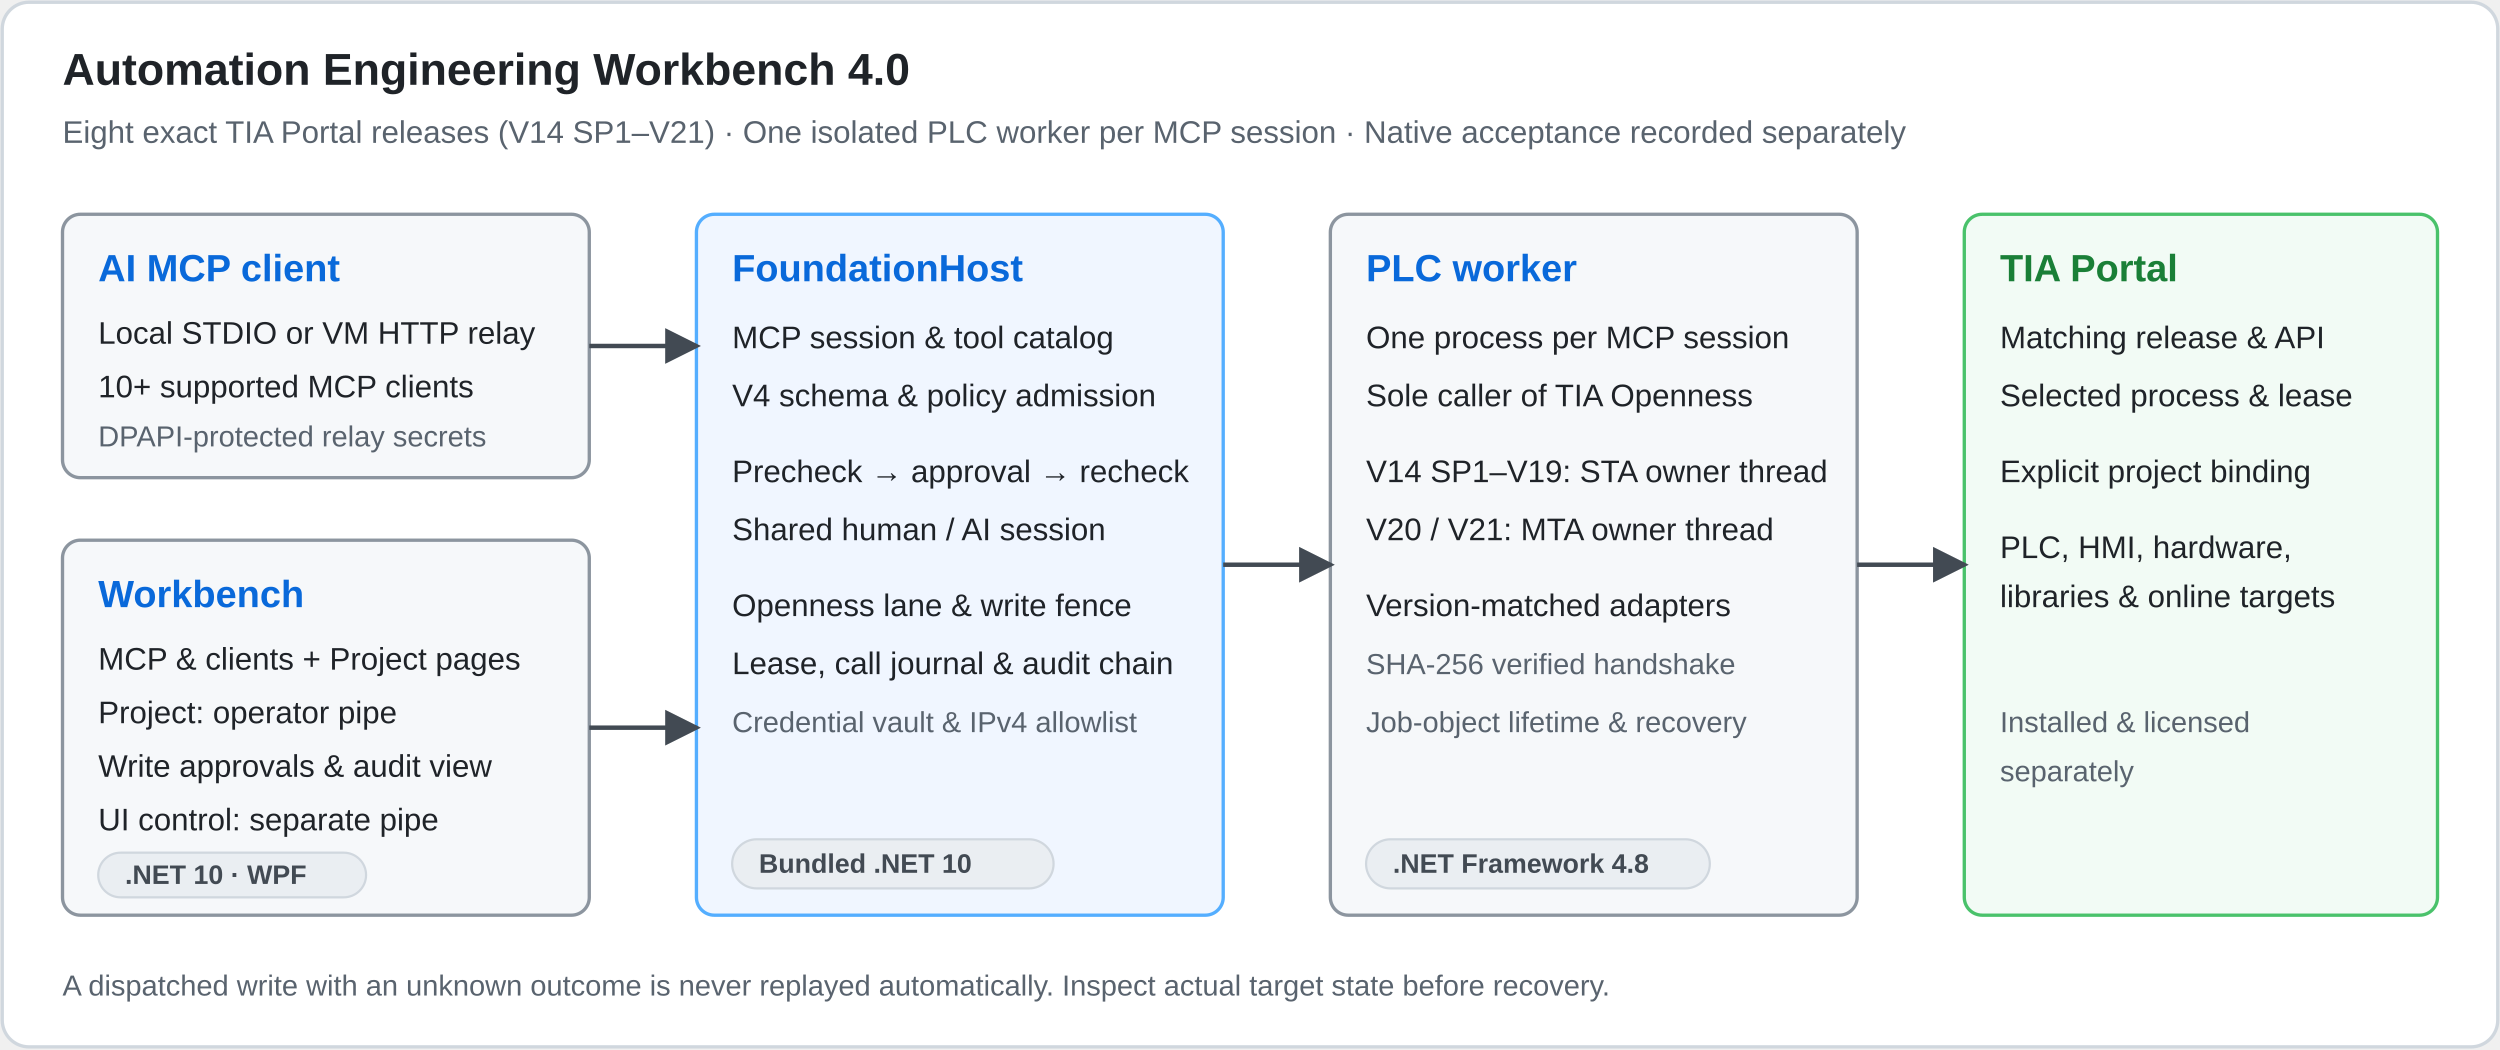
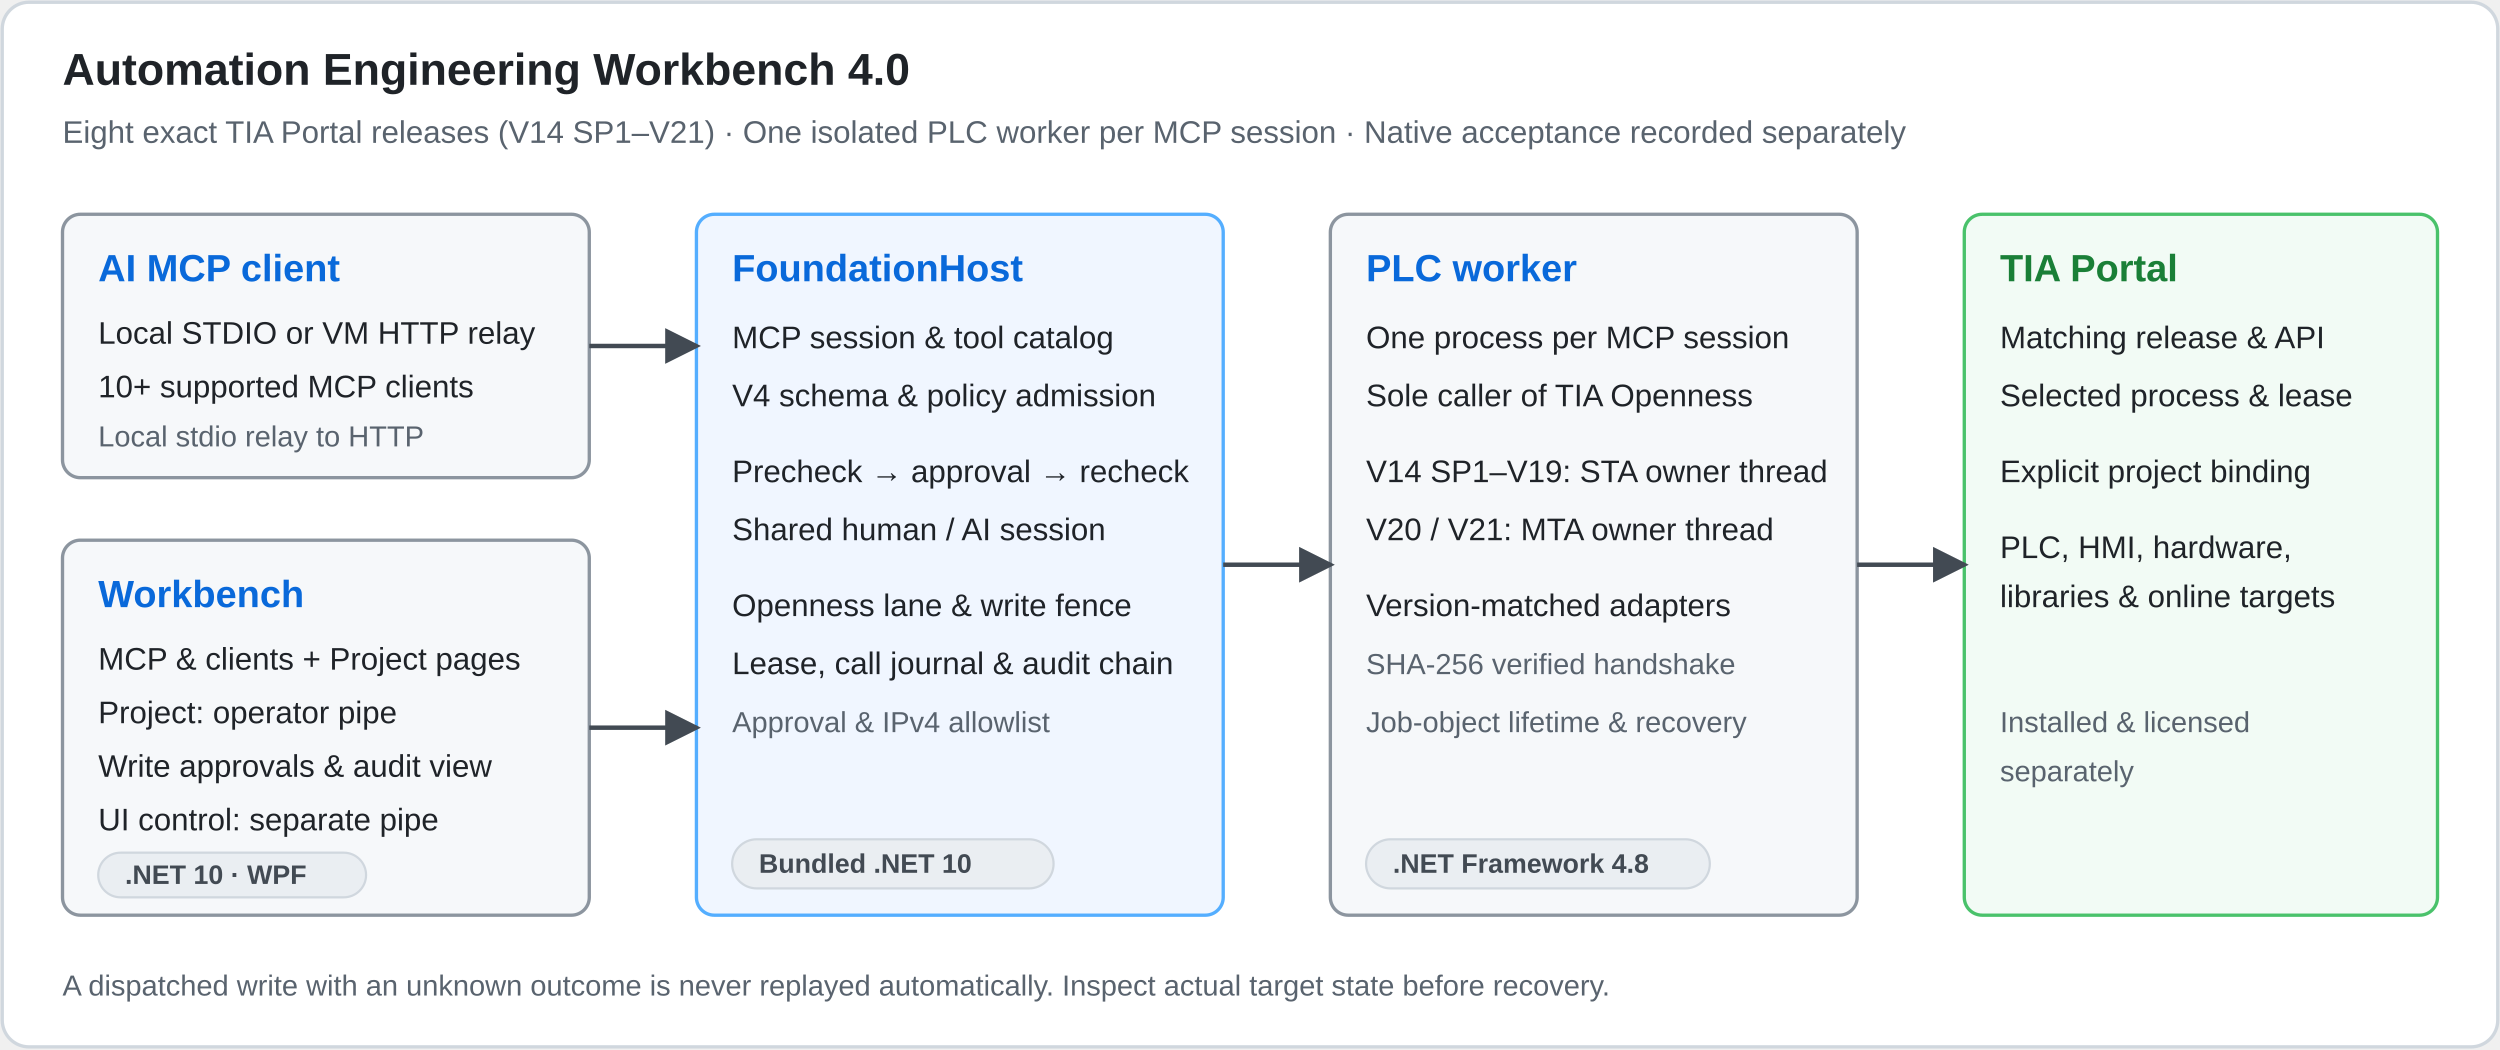
<svg xmlns="http://www.w3.org/2000/svg" viewBox="0 0 1120 470" role="img" aria-labelledby="title desc">
  <defs>
    <style>
      text { font-family: "Segoe UI", -apple-system, BlinkMacSystemFont, Arial, sans-serif; fill: #1f2328; }
      .title { font-size: 20px; font-weight: 700; }
      .subtitle { font-size: 14px; fill: #59636e; }
      .heading { font-size: 17px; font-weight: 600; fill: #0969da; }
      .heading-tia { font-size: 17px; font-weight: 600; fill: #1a7f37; }
      .body { font-size: 14px; fill: #1f2328; }
      .muted { font-size: 13px; fill: #59636e; }
      .badge { font-size: 12px; font-weight: 600; fill: #424a53; }
      .canvas { fill: #ffffff; stroke: #d0d7de; stroke-width: 1.5; }
      .box { fill: #f6f8fa; stroke: #8c959f; stroke-width: 1.5; }
      .box-host { fill: #f0f6ff; stroke: #54aeff; stroke-width: 1.5; }
      .box-tia { fill: #f2fbf5; stroke: #4ac26b; stroke-width: 1.5; }
      .pill { fill: #eaeef2; stroke: #d0d7de; stroke-width: 1; }
      .arrow { stroke: #424a53; stroke-width: 2; fill: none; }
      .footer { font-size: 13px; fill: #59636e; }
    </style>
    <marker id="arrow" markerWidth="8" markerHeight="8" refX="7" refY="4" orient="auto">
      <path d="M0 0L8 4L0 8Z" fill="#424a53" />
    </marker>
  </defs>
  <rect x="1" y="1" width="1118" height="468" rx="12" class="canvas" />
  <text x="28" y="38" class="title">Automation Engineering Workbench 4.0</text>
  <text x="28" y="64" class="subtitle">Eight exact TIA Portal releases (V14 SP1–V21) · One isolated PLC worker per MCP session · Native acceptance recorded separately</text>
  <rect x="28" y="96" width="236" height="118" rx="8" class="box" />
  <text x="44" y="126" class="heading">AI MCP client</text>
  <text x="44" y="154" class="body">Local STDIO or VM HTTP relay</text>
  <text x="44" y="178" class="body">10+ supported MCP clients</text>
-   <text x="44" y="200" class="muted">DPAPI-protected relay secrets</text>
+   <text x="44" y="200" class="muted">Local stdio relay to HTTP</text>
  <rect x="28" y="242" width="236" height="168" rx="8" class="box" />
  <text x="44" y="272" class="heading">Workbench</text>
  <text x="44" y="300" class="body">MCP &amp; clients + Project pages</text>
  <text x="44" y="324" class="body">Project: operator pipe</text>
  <text x="44" y="348" class="body">Write approvals &amp; audit view</text>
  <text x="44" y="372" class="body">UI control: separate pipe</text>
  <rect x="44" y="382" width="120" height="20" rx="10" class="pill" />
  <text x="56" y="396" class="badge">.NET 10 · WPF</text>
  <rect x="312" y="96" width="236" height="314" rx="8" class="box-host" />
  <text x="328" y="126" class="heading">FoundationHost</text>
  <text x="328" y="156" class="body">MCP session &amp; tool catalog</text>
  <text x="328" y="182" class="body">V4 schema &amp; policy admission</text>
  <text x="328" y="216" class="body">Precheck → approval → recheck</text>
  <text x="328" y="242" class="body">Shared human / AI session</text>
  <text x="328" y="276" class="body">Openness lane &amp; write fence</text>
  <text x="328" y="302" class="body">Lease, call journal &amp; audit chain</text>
-   <text x="328" y="328" class="muted">Credential vault &amp; IPv4 allowlist</text>
+   <text x="328" y="328" class="muted">Approval &amp; IPv4 allowlist</text>
  <rect x="328" y="376" width="144" height="22" rx="11" class="pill" />
  <text x="340" y="391" class="badge">Bundled .NET 10</text>
  <rect x="596" y="96" width="236" height="314" rx="8" class="box" />
  <text x="612" y="126" class="heading">PLC worker</text>
  <text x="612" y="156" class="body">One process per MCP session</text>
  <text x="612" y="182" class="body">Sole caller of TIA Openness</text>
  <text x="612" y="216" class="body">V14 SP1–V19: STA owner thread</text>
  <text x="612" y="242" class="body">V20 / V21: MTA owner thread</text>
  <text x="612" y="276" class="body">Version-matched adapters</text>
  <text x="612" y="302" class="muted">SHA-256 verified handshake</text>
  <text x="612" y="328" class="muted">Job-object lifetime &amp; recovery</text>
  <rect x="612" y="376" width="154" height="22" rx="11" class="pill" />
  <text x="624" y="391" class="badge">.NET Framework 4.8</text>
  <rect x="880" y="96" width="212" height="314" rx="8" class="box-tia" />
  <text x="896" y="126" class="heading-tia">TIA Portal</text>
  <text x="896" y="156" class="body">Matching release &amp; API</text>
  <text x="896" y="182" class="body">Selected process &amp; lease</text>
  <text x="896" y="216" class="body">Explicit project binding</text>
  <text x="896" y="250" class="body">PLC, HMI, hardware,</text>
  <text x="896" y="272" class="body">libraries &amp; online targets</text>
  <text x="896" y="328" class="muted">Installed &amp; licensed</text>
  <text x="896" y="350" class="muted">separately</text>
  <path d="M264 155H312" class="arrow" marker-end="url(#arrow)" />
  <path d="M264 326H312" class="arrow" marker-end="url(#arrow)" />
  <path d="M548 253H596" class="arrow" marker-end="url(#arrow)" />
  <path d="M832 253H880" class="arrow" marker-end="url(#arrow)" />
  <text x="28" y="446" class="footer">A dispatched write with an unknown outcome is never replayed automatically. Inspect actual target state before recovery.</text>
</svg>
